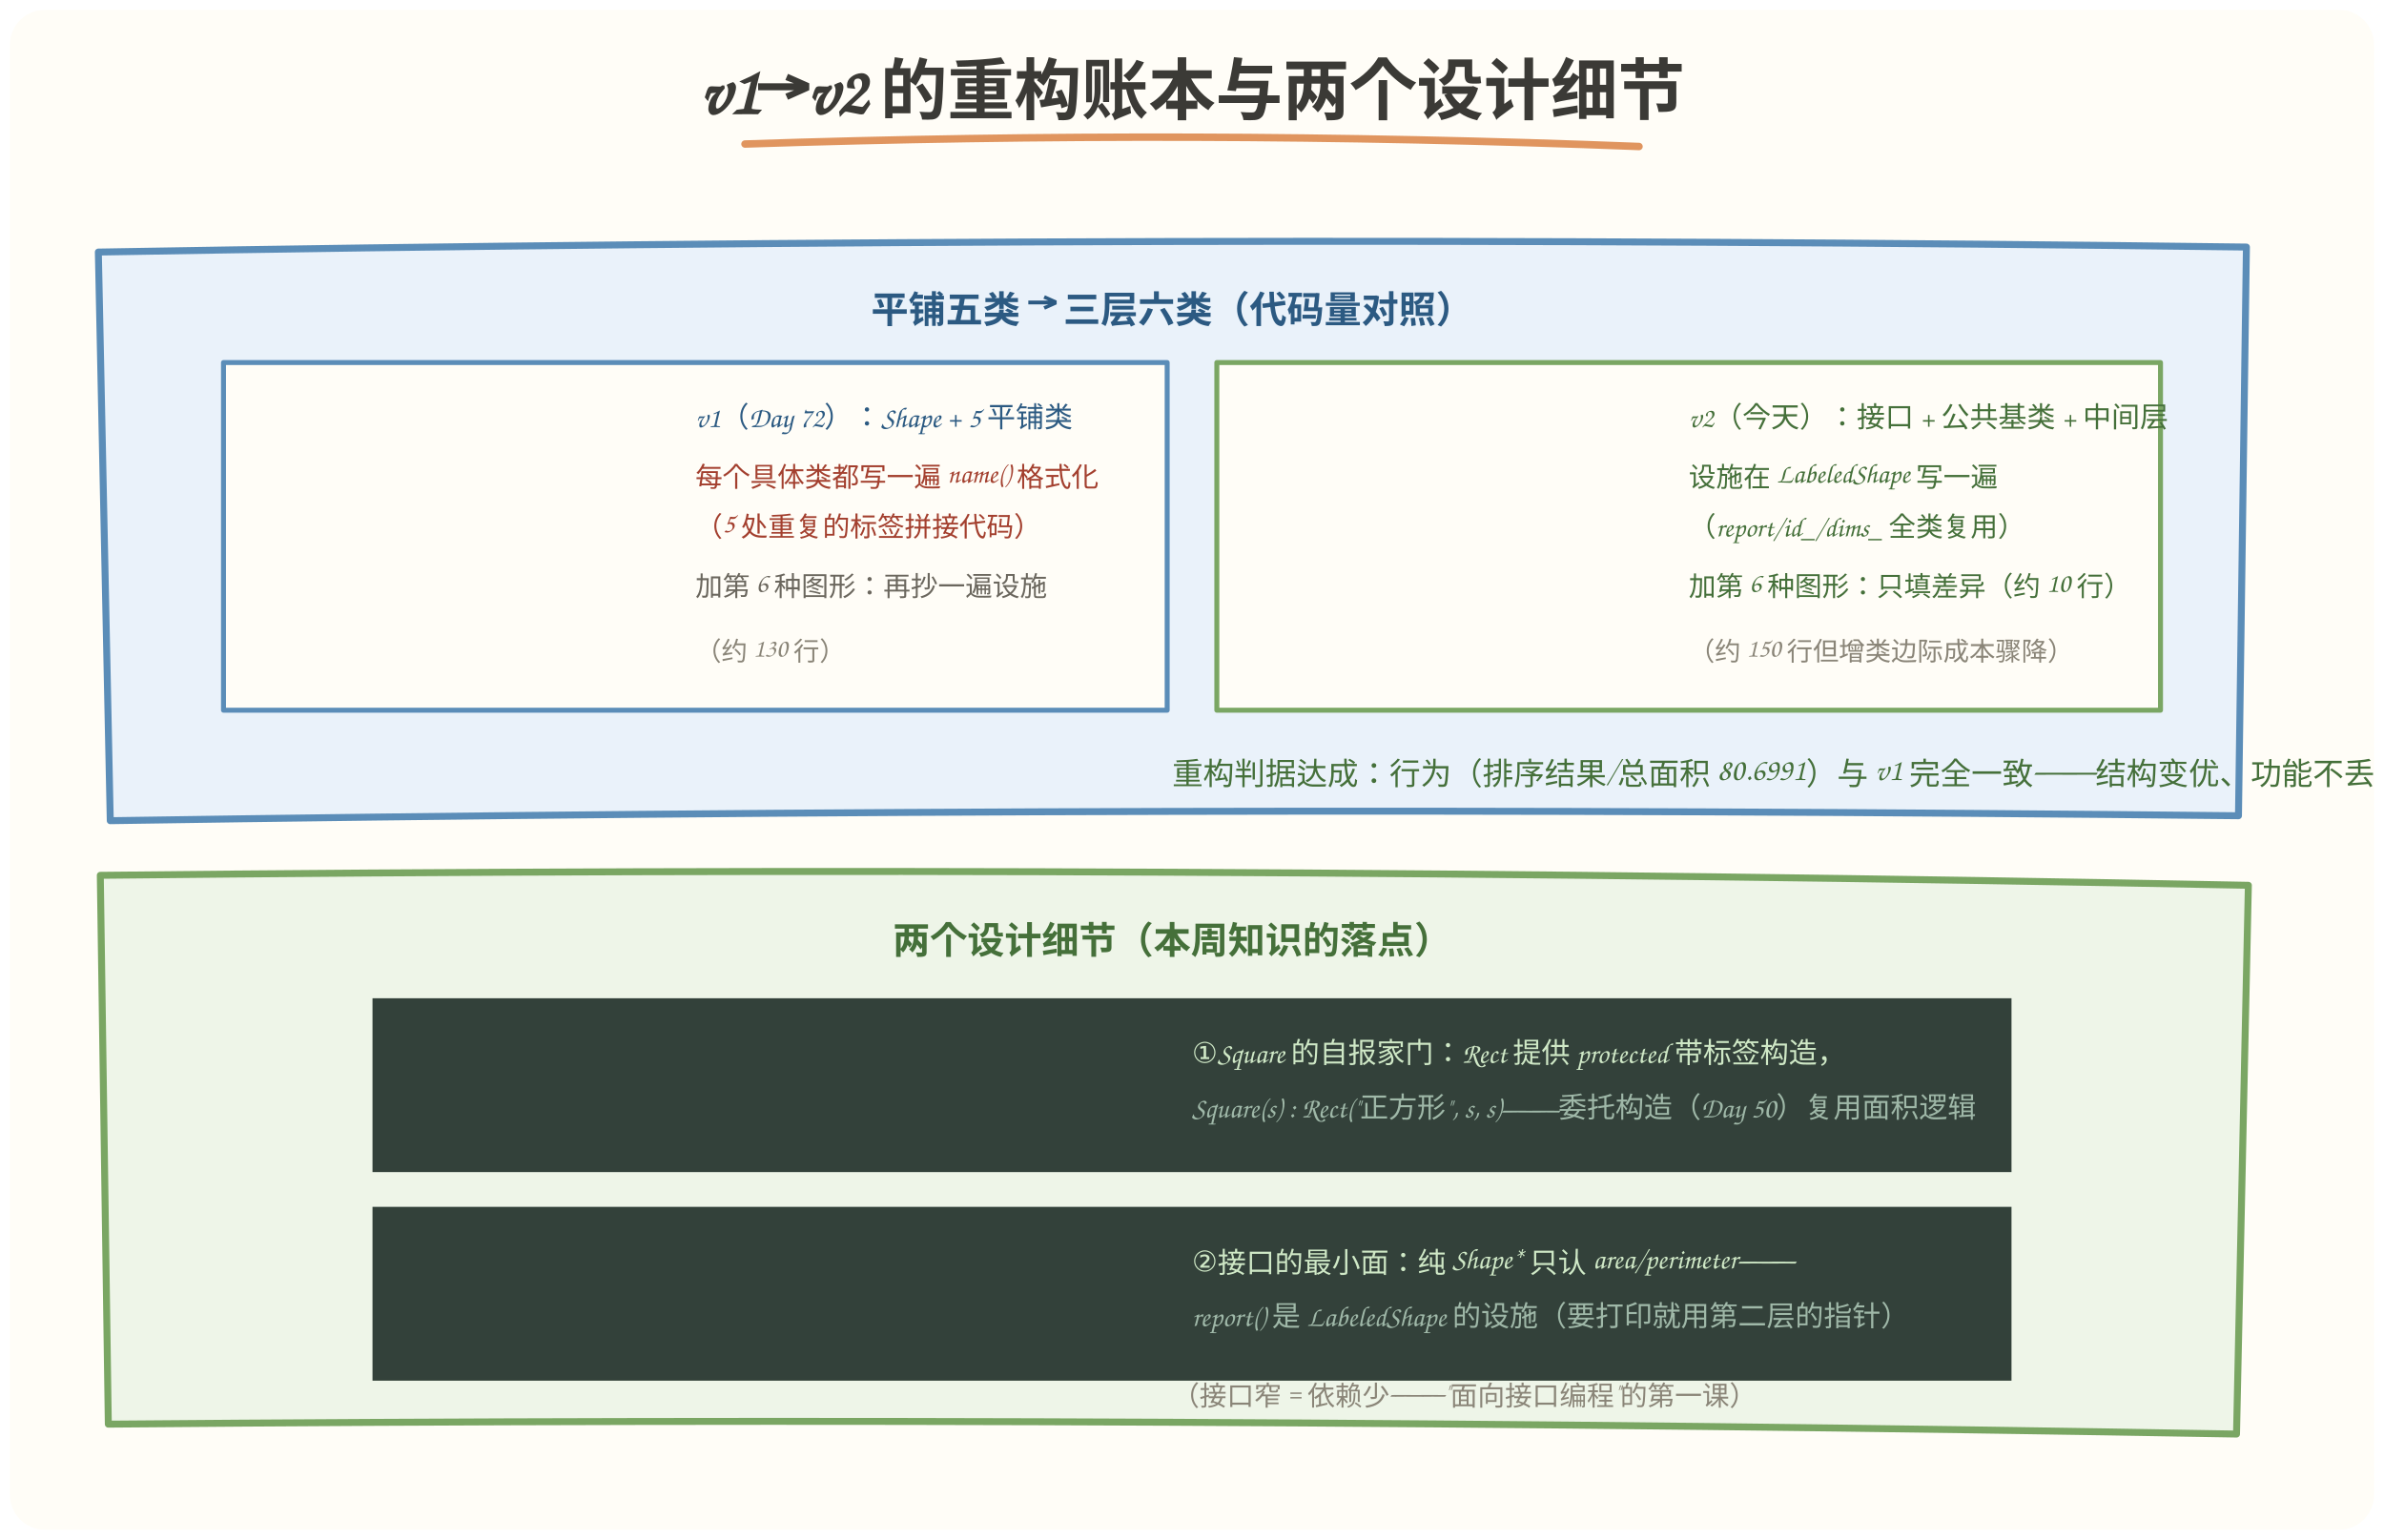
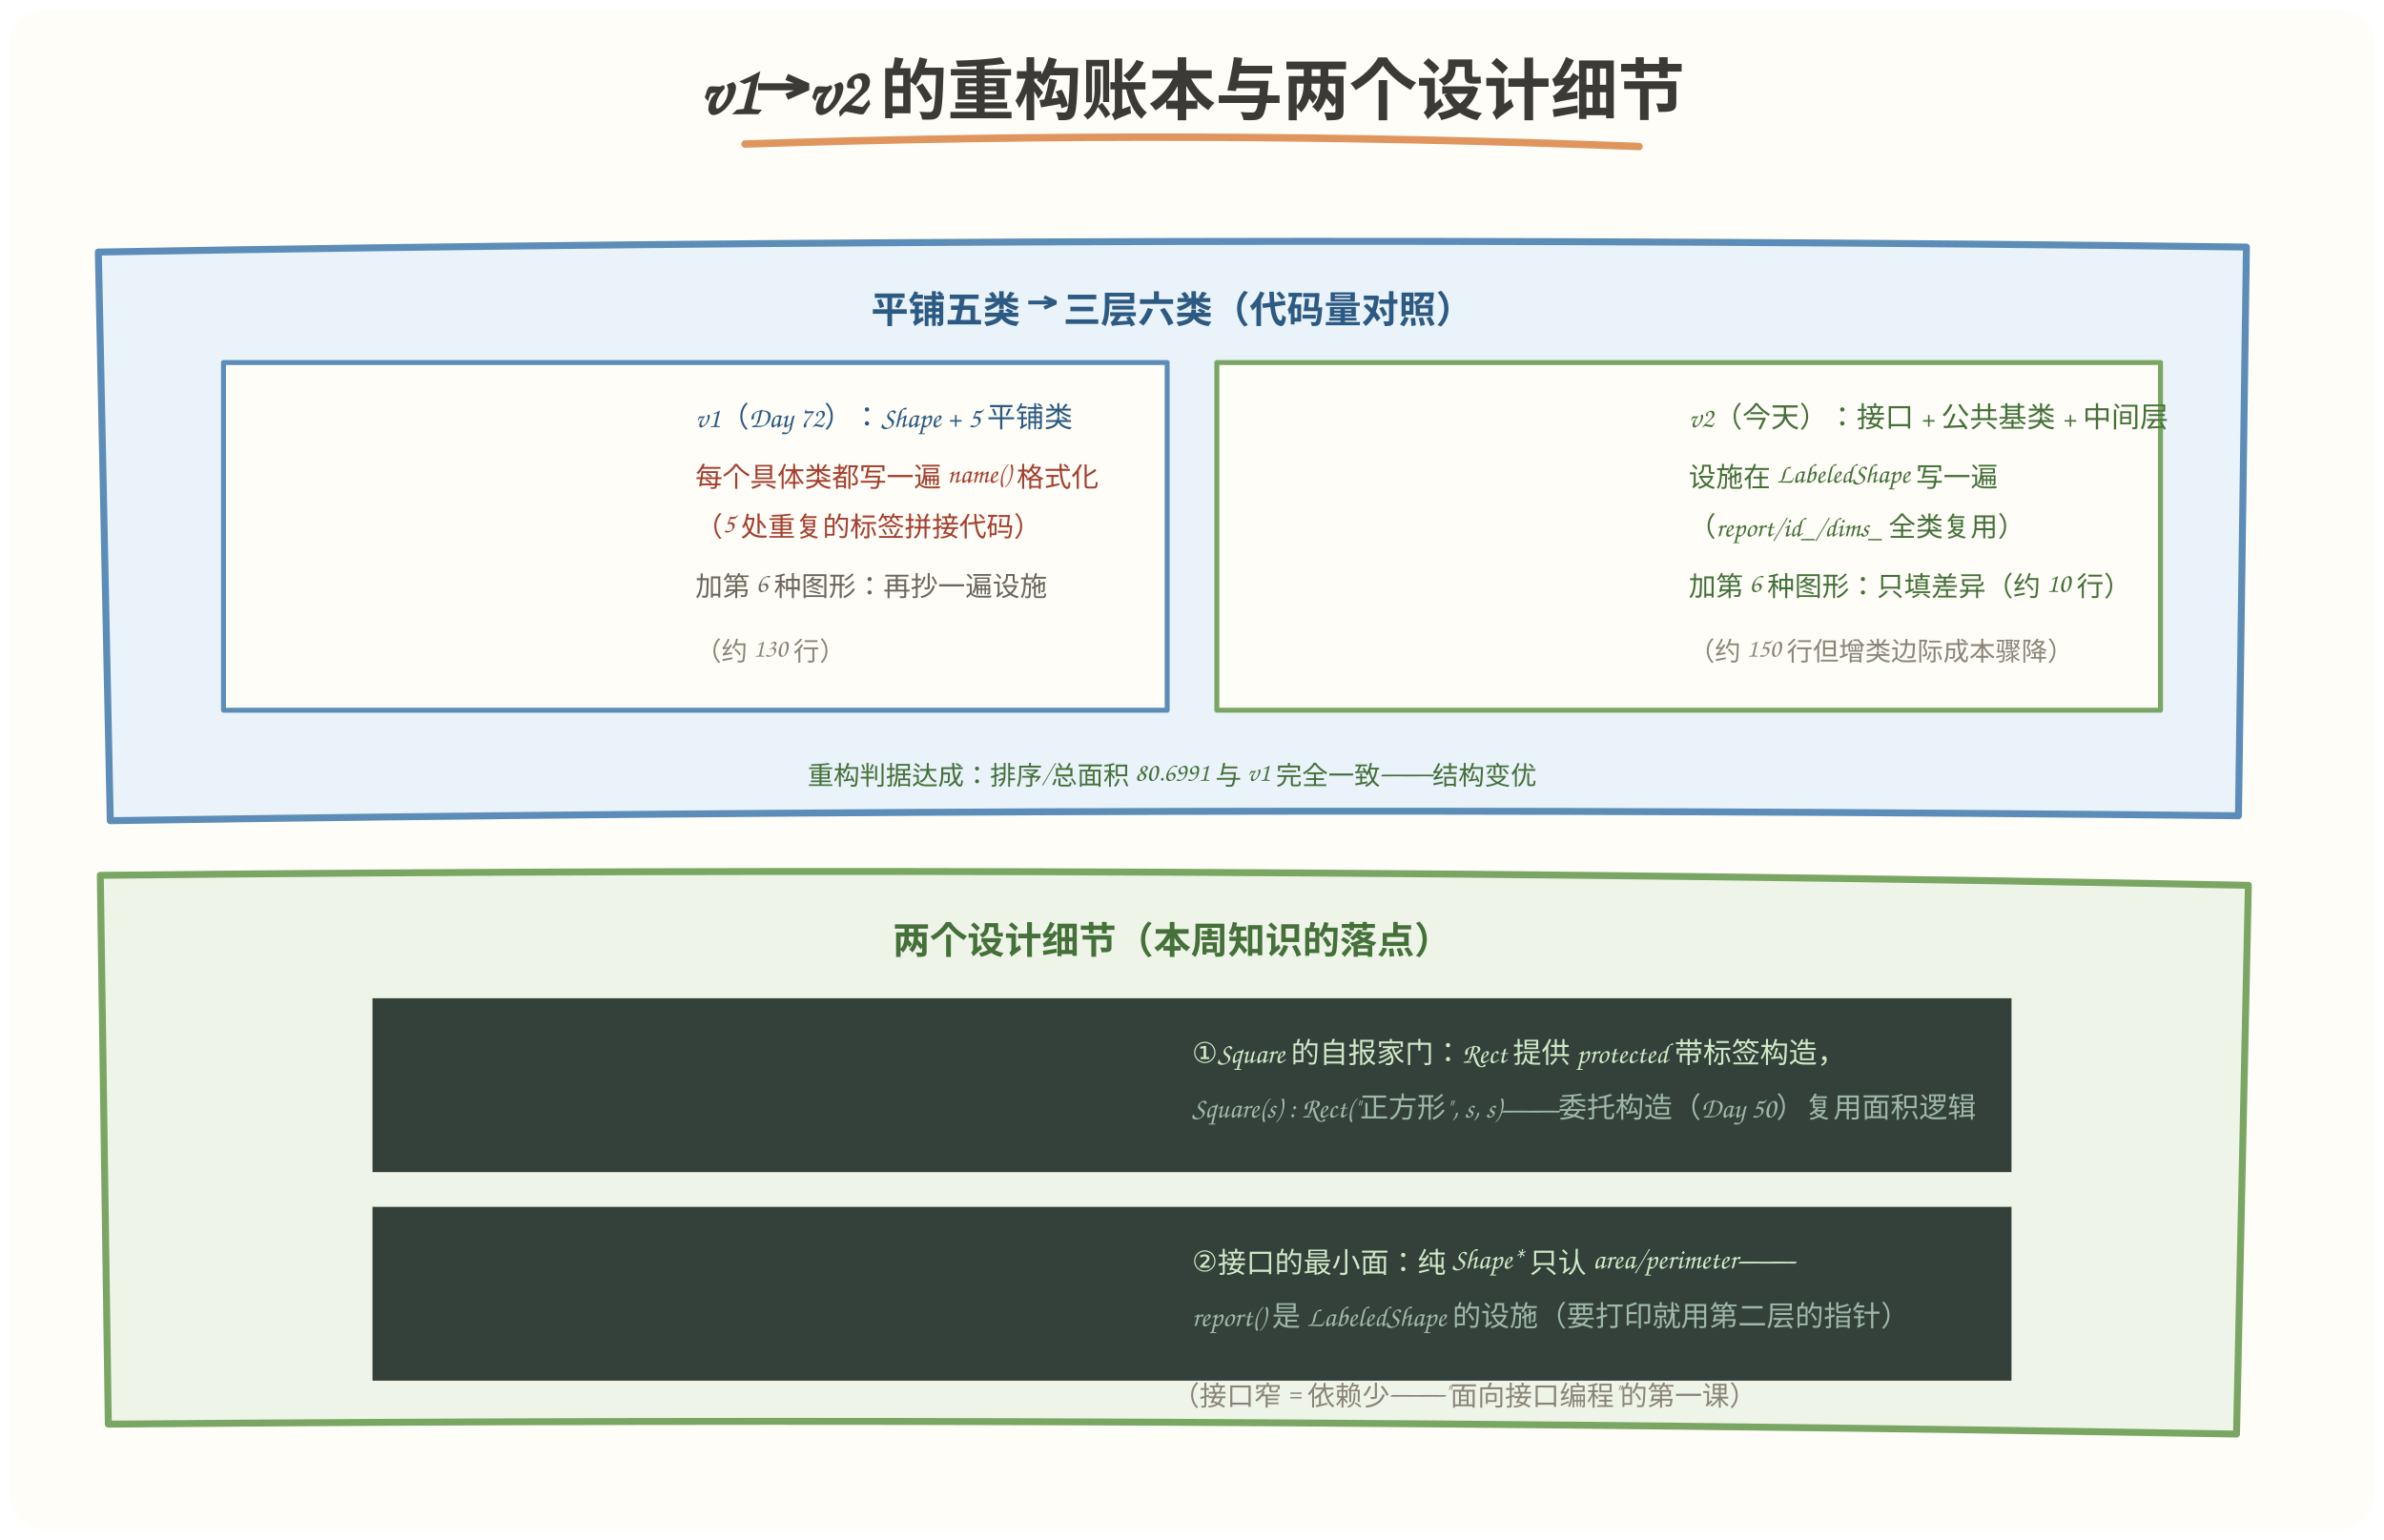
<svg xmlns="http://www.w3.org/2000/svg" viewBox="0 0 960 620" font-family="'Kaiti SC','KaiTi','Comic Sans MS',cursive">
  <rect x="4" y="4" width="952" height="612" rx="14" fill="#fffdf7" />
  <g stroke-linecap="round" stroke-linejoin="round">
    <text x="480" y="46" text-anchor="middle" font-size="27" font-weight="bold" fill="#3b3a36">v1→v2 的重构账本与两个设计细节</text>
    <path d="M 300,58 Q 480,52 660,59" fill="none" stroke="#e0955f" stroke-width="3" />
    <path d="M 40,100 Q 470,94 905,101 L 901,330 Q 470,324 44,329 Z" fill="#eaf2fa" stroke="#5b8db8" stroke-width="2.8" transform="rotate(-0.2 472 215)" />
    <text x="472" y="130" text-anchor="middle" font-size="15" font-weight="bold" fill="#2c5a82">平铺五类 → 三层六类（代码量对照）</text>
    <rect x="90" y="146" width="380" height="140" fill="#fffdf7" stroke="#5b8db8" stroke-width="2" />
    <text x="280" y="172" font-size="11.5" fill="#2c5a82">v1（Day 72）：Shape + 5 平铺类</text>
    <text x="280" y="196" font-size="11" fill="#a33f2e">每个具体类都写一遍 name() 格式化</text>
    <text x="280" y="216" font-size="11" fill="#a33f2e">　（5 处重复的标签拼接代码）</text>
    <text x="280" y="240" font-size="11" fill="#6b675e">加第 6 种图形：再抄一遍设施</text>
    <text x="280" y="266" font-size="10.5" fill="#8a8578">（约 130 行）</text>
    <rect x="490" y="146" width="380" height="140" fill="#fffdf7" stroke="#7aa663" stroke-width="2" />
    <text x="680" y="172" font-size="11.5" fill="#45703a">v2（今天）：接口 + 公共基类 + 中间层</text>
    <text x="680" y="196" font-size="11" fill="#45703a">设施在 LabeledShape 写一遍</text>
    <text x="680" y="216" font-size="11" fill="#45703a">　（report/id_/dims_ 全类复用）</text>
    <text x="680" y="240" font-size="11" fill="#45703a">加第 6 种图形：只填差异（约 10 行）</text>
    <text x="680" y="266" font-size="10.5" fill="#8a8578">（约 150 行但增类边际成本骤降）</text>
-     <text x="472" y="316" font-size="12.5" fill="#45703a">重构判据达成：行为（排序结果/总面积 80.6991）与 v1 完全一致——结构变优、功能不丢</text>
+     <text x="472" y="316" text-anchor="middle" font-size="10.5" fill="#45703a">重构判据达成：排序/总面积 80.6991 与 v1 完全一致——结构变优</text>
    <path d="M 40,354 Q 470,348 905,355 L 901,576 Q 470,570 44,575 Z" fill="#eef5e8" stroke="#7aa663" stroke-width="2.8" transform="rotate(0.2 472 465)" />
    <text x="472" y="384" text-anchor="middle" font-size="15" font-weight="bold" fill="#45703a">两个设计细节（本周知识的落点）</text>
    <rect x="150" y="402" width="660" height="70" fill="#33413a" />
    <text x="480" y="428" font-size="11.5" fill="#cfe8c6">①Square 的自报家门：Rect 提供 protected 带标签构造，</text>
    <text x="480" y="450" font-size="11.5" fill="#9fb8a8">　Square(s) : Rect("正方形", s, s)——委托构造（Day 50）复用面积逻辑</text>
    <rect x="150" y="486" width="660" height="70" fill="#33413a" />
    <text x="480" y="512" font-size="11.5" fill="#cfe8c6">②接口的最小面：纯 Shape* 只认 area/perimeter——</text>
    <text x="480" y="534" font-size="11.5" fill="#9fb8a8">　report() 是 LabeledShape 的设施（要打印就用第二层的指针）</text>
    <text x="472" y="566" font-size="11" fill="#8a8578">（接口窄 = 依赖少——"面向接口编程"的第一课）</text>
  </g>
</svg>
